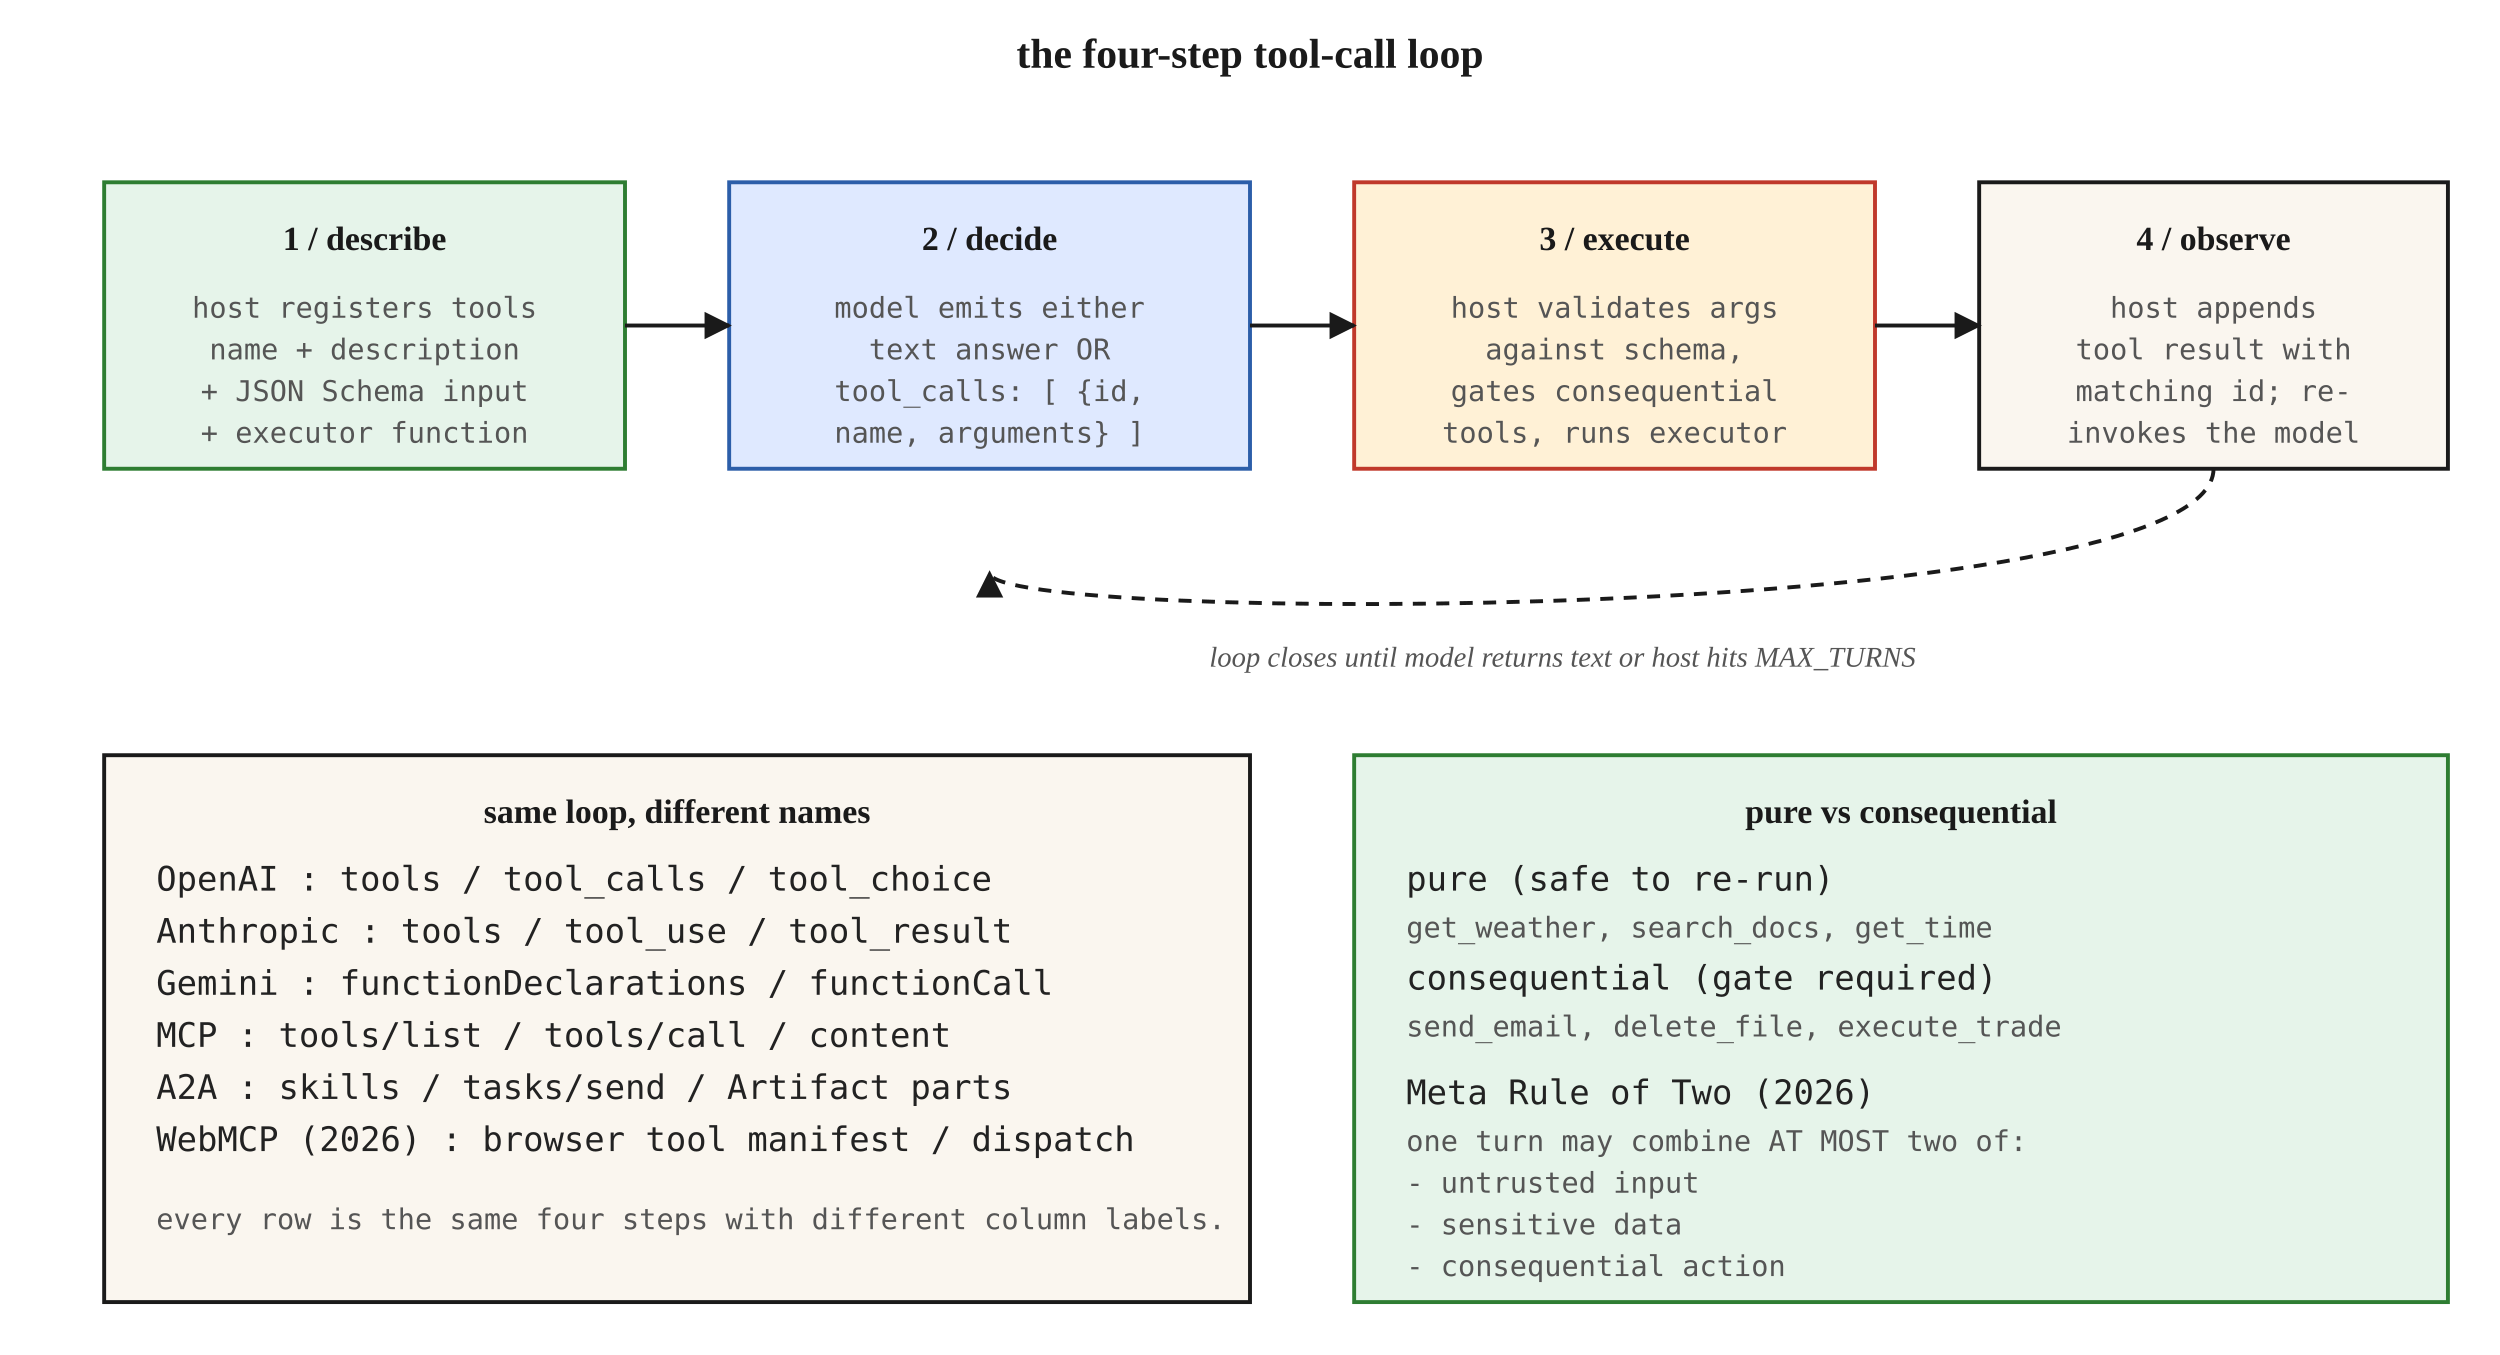
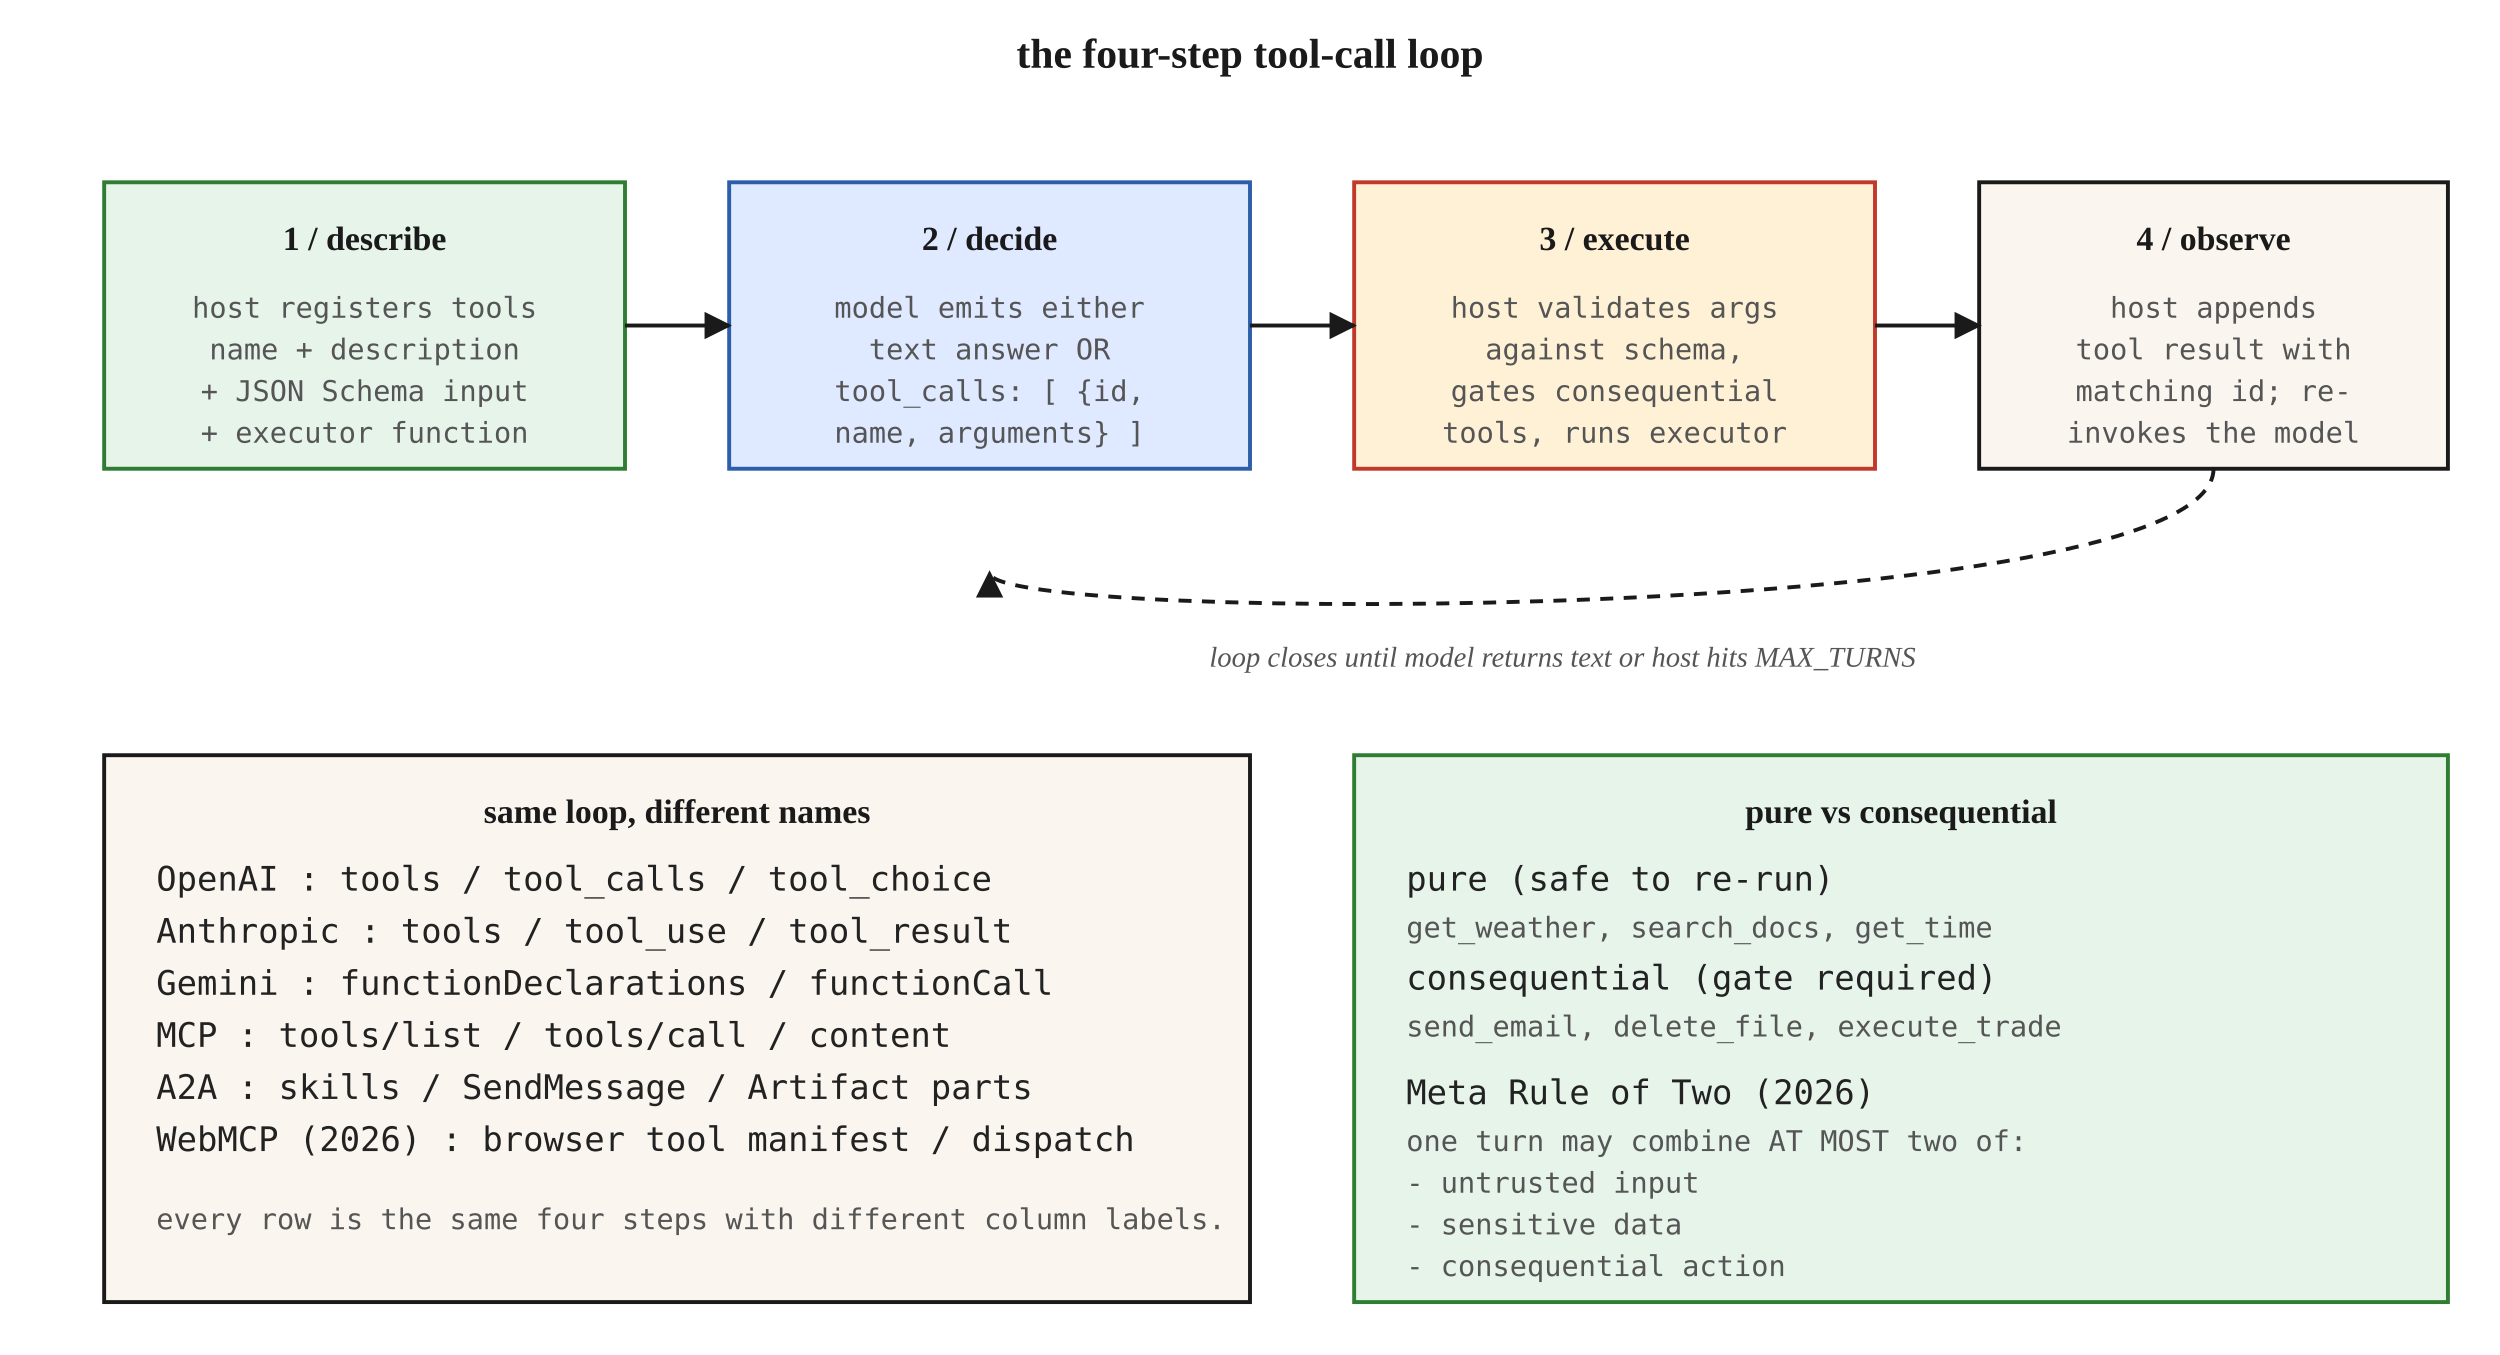
<svg xmlns="http://www.w3.org/2000/svg" viewBox="0 0 960 520" font-family="Georgia, 'Times New Roman', serif">
  <defs>
    <marker id="arrow" viewBox="0 0 10 10" refX="9" refY="5" markerWidth="7" markerHeight="7" orient="auto">
      <path d="M0,0 L10,5 L0,10 z" fill="#1a1a1a" />
    </marker>
    <style>
      .box { fill: #faf6ef; stroke: #1a1a1a; stroke-width: 1.5; }
      .hot { fill: #fff1d6; stroke: #c0392b; stroke-width: 1.5; }
      .cool { fill: #e6f4ea; stroke: #2e7d32; stroke-width: 1.5; }
      .cold { fill: #dfe9ff; stroke: #2c5ea9; stroke-width: 1.5; }
      .label { font-size: 13px; font-weight: 600; fill: #1a1a1a; }
      .step { font-size: 13px; font-family: 'Menlo', monospace; fill: #222; }
      .small { font-size: 11px; font-family: 'Menlo', monospace; fill: #555; }
      .caption { font-size: 11px; fill: #555; font-style: italic; }
      .title { font-size: 16px; font-weight: 700; fill: #1a1a1a; }
      .head { font-size: 13px; font-weight: 700; fill: #1a1a1a; }
      .edge { stroke: #1a1a1a; stroke-width: 1.5; fill: none; }
    </style>
  </defs>
  <text x="480" y="26" text-anchor="middle" class="title">the four-step tool-call loop</text>
  <rect x="40" y="70" width="200" height="110" class="cool" />
  <text x="140" y="96" text-anchor="middle" class="head">1 / describe</text>
  <text x="140" y="122" text-anchor="middle" class="small">host registers tools</text>
  <text x="140" y="138" text-anchor="middle" class="small">name + description</text>
  <text x="140" y="154" text-anchor="middle" class="small">+ JSON Schema input</text>
  <text x="140" y="170" text-anchor="middle" class="small">+ executor function</text>
  <rect x="280" y="70" width="200" height="110" class="cold" />
  <text x="380" y="96" text-anchor="middle" class="head">2 / decide</text>
  <text x="380" y="122" text-anchor="middle" class="small">model emits either</text>
  <text x="380" y="138" text-anchor="middle" class="small">text answer OR</text>
  <text x="380" y="154" text-anchor="middle" class="small">tool_calls: [ {id,</text>
  <text x="380" y="170" text-anchor="middle" class="small">name, arguments} ]</text>
  <rect x="520" y="70" width="200" height="110" class="hot" />
  <text x="620" y="96" text-anchor="middle" class="head">3 / execute</text>
  <text x="620" y="122" text-anchor="middle" class="small">host validates args</text>
  <text x="620" y="138" text-anchor="middle" class="small">against schema,</text>
  <text x="620" y="154" text-anchor="middle" class="small">gates consequential</text>
  <text x="620" y="170" text-anchor="middle" class="small">tools, runs executor</text>
  <rect x="760" y="70" width="180" height="110" class="box" />
  <text x="850" y="96" text-anchor="middle" class="head">4 / observe</text>
  <text x="850" y="122" text-anchor="middle" class="small">host appends</text>
  <text x="850" y="138" text-anchor="middle" class="small">tool result with</text>
  <text x="850" y="154" text-anchor="middle" class="small">matching id; re-</text>
  <text x="850" y="170" text-anchor="middle" class="small">invokes the model</text>
  <path d="M240,125 L280,125" class="edge" marker-end="url(#arrow)" />
  <path d="M480,125 L520,125" class="edge" marker-end="url(#arrow)" />
  <path d="M720,125 L760,125" class="edge" marker-end="url(#arrow)" />
  <path d="M850,180 C850,240 380,240 380,220" class="edge" stroke-dasharray="5,4" marker-end="url(#arrow)" />
  <text x="600" y="256" text-anchor="middle" class="caption">loop closes until model returns text or host hits MAX_TURNS</text>
  <rect x="40" y="290" width="440" height="210" class="box" />
  <text x="260" y="316" text-anchor="middle" class="head">same loop, different names</text>
  <text x="60" y="342" class="step">OpenAI         : tools / tool_calls / tool_choice</text>
  <text x="60" y="362" class="step">Anthropic      : tools / tool_use / tool_result</text>
  <text x="60" y="382" class="step">Gemini         : functionDeclarations / functionCall</text>
  <text x="60" y="402" class="step">MCP            : tools/list / tools/call / content</text>
-   <text x="60" y="422" class="step">A2A            : skills / tasks/send / Artifact parts</text>
+   <text x="60" y="422" class="step">A2A            : skills / SendMessage / Artifact parts</text>
  <text x="60" y="442" class="step">WebMCP (2026)  : browser tool manifest / dispatch</text>
  <text x="60" y="472" class="small">every row is the same four steps with different column labels.</text>
  <rect x="520" y="290" width="420" height="210" class="cool" />
  <text x="730" y="316" text-anchor="middle" class="head">pure vs consequential</text>
  <text x="540" y="342" class="step">pure (safe to re-run)</text>
  <text x="540" y="360" class="small">get_weather, search_docs, get_time</text>
  <text x="540" y="380" class="step">consequential (gate required)</text>
  <text x="540" y="398" class="small">send_email, delete_file, execute_trade</text>
  <text x="540" y="424" class="step">Meta Rule of Two (2026)</text>
  <text x="540" y="442" class="small">one turn may combine AT MOST two of:</text>
  <text x="540" y="458" class="small">  - untrusted input</text>
  <text x="540" y="474" class="small">  - sensitive data</text>
  <text x="540" y="490" class="small">  - consequential action</text>
</svg>
